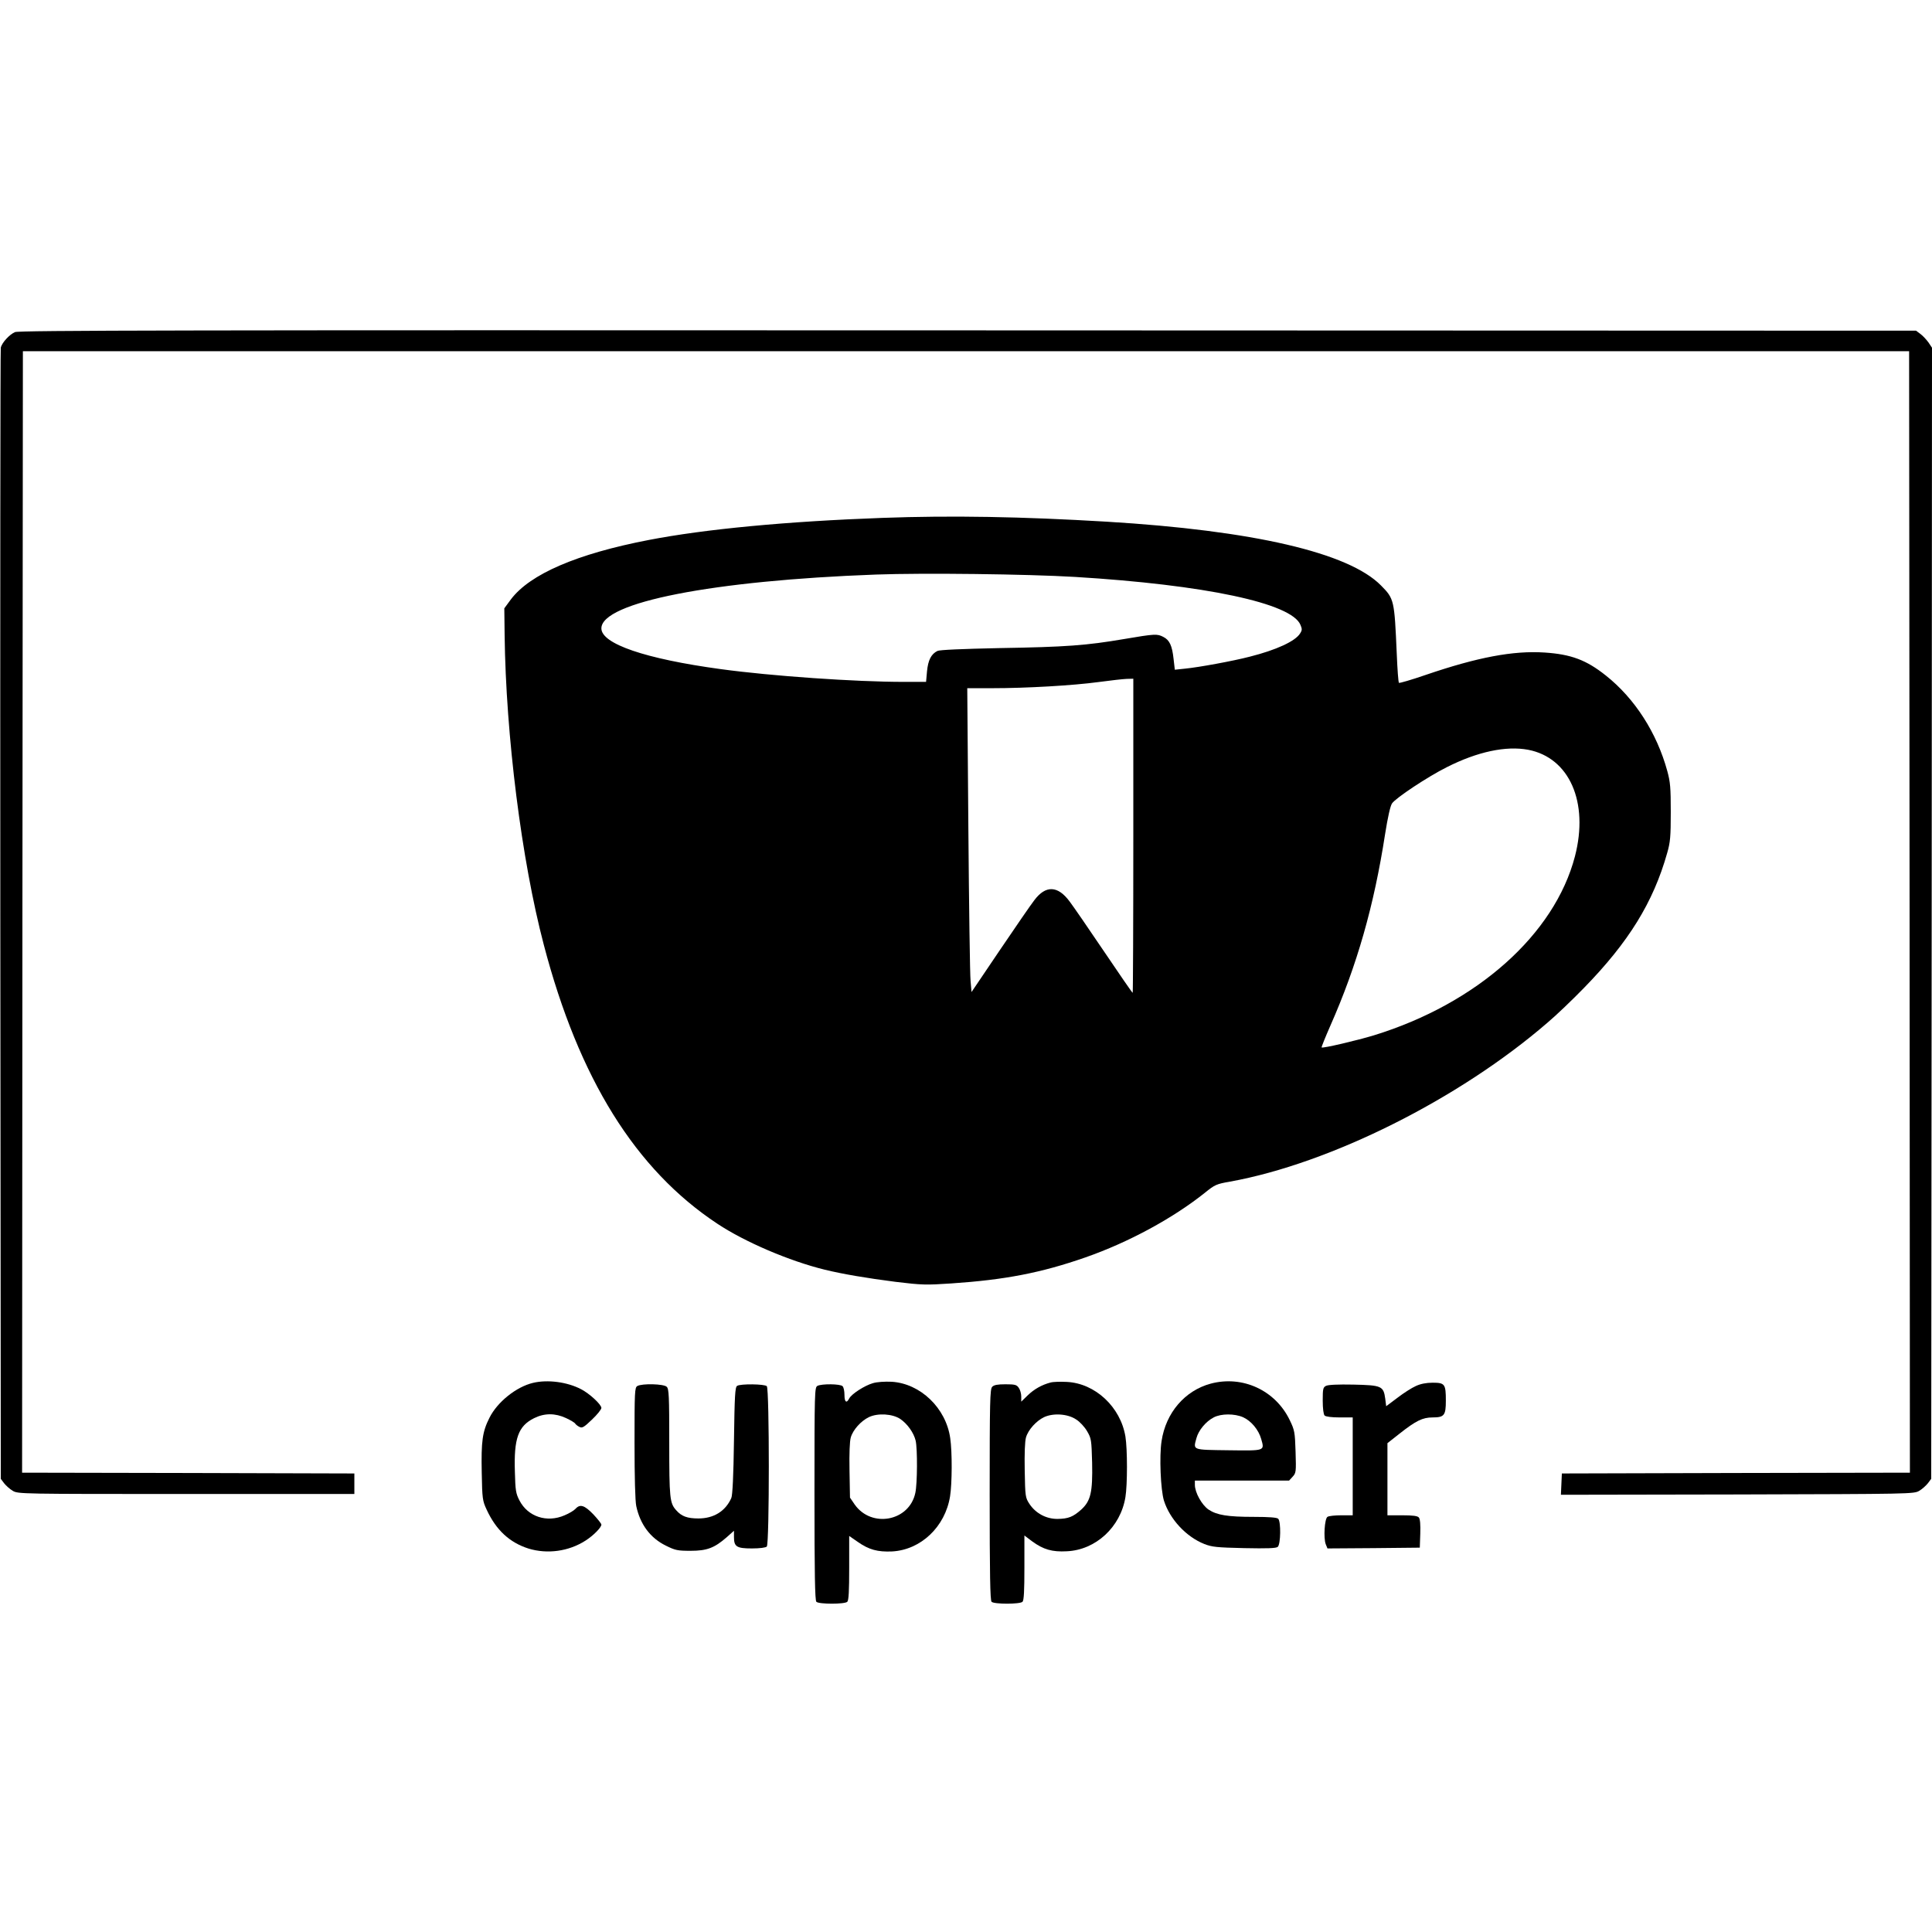
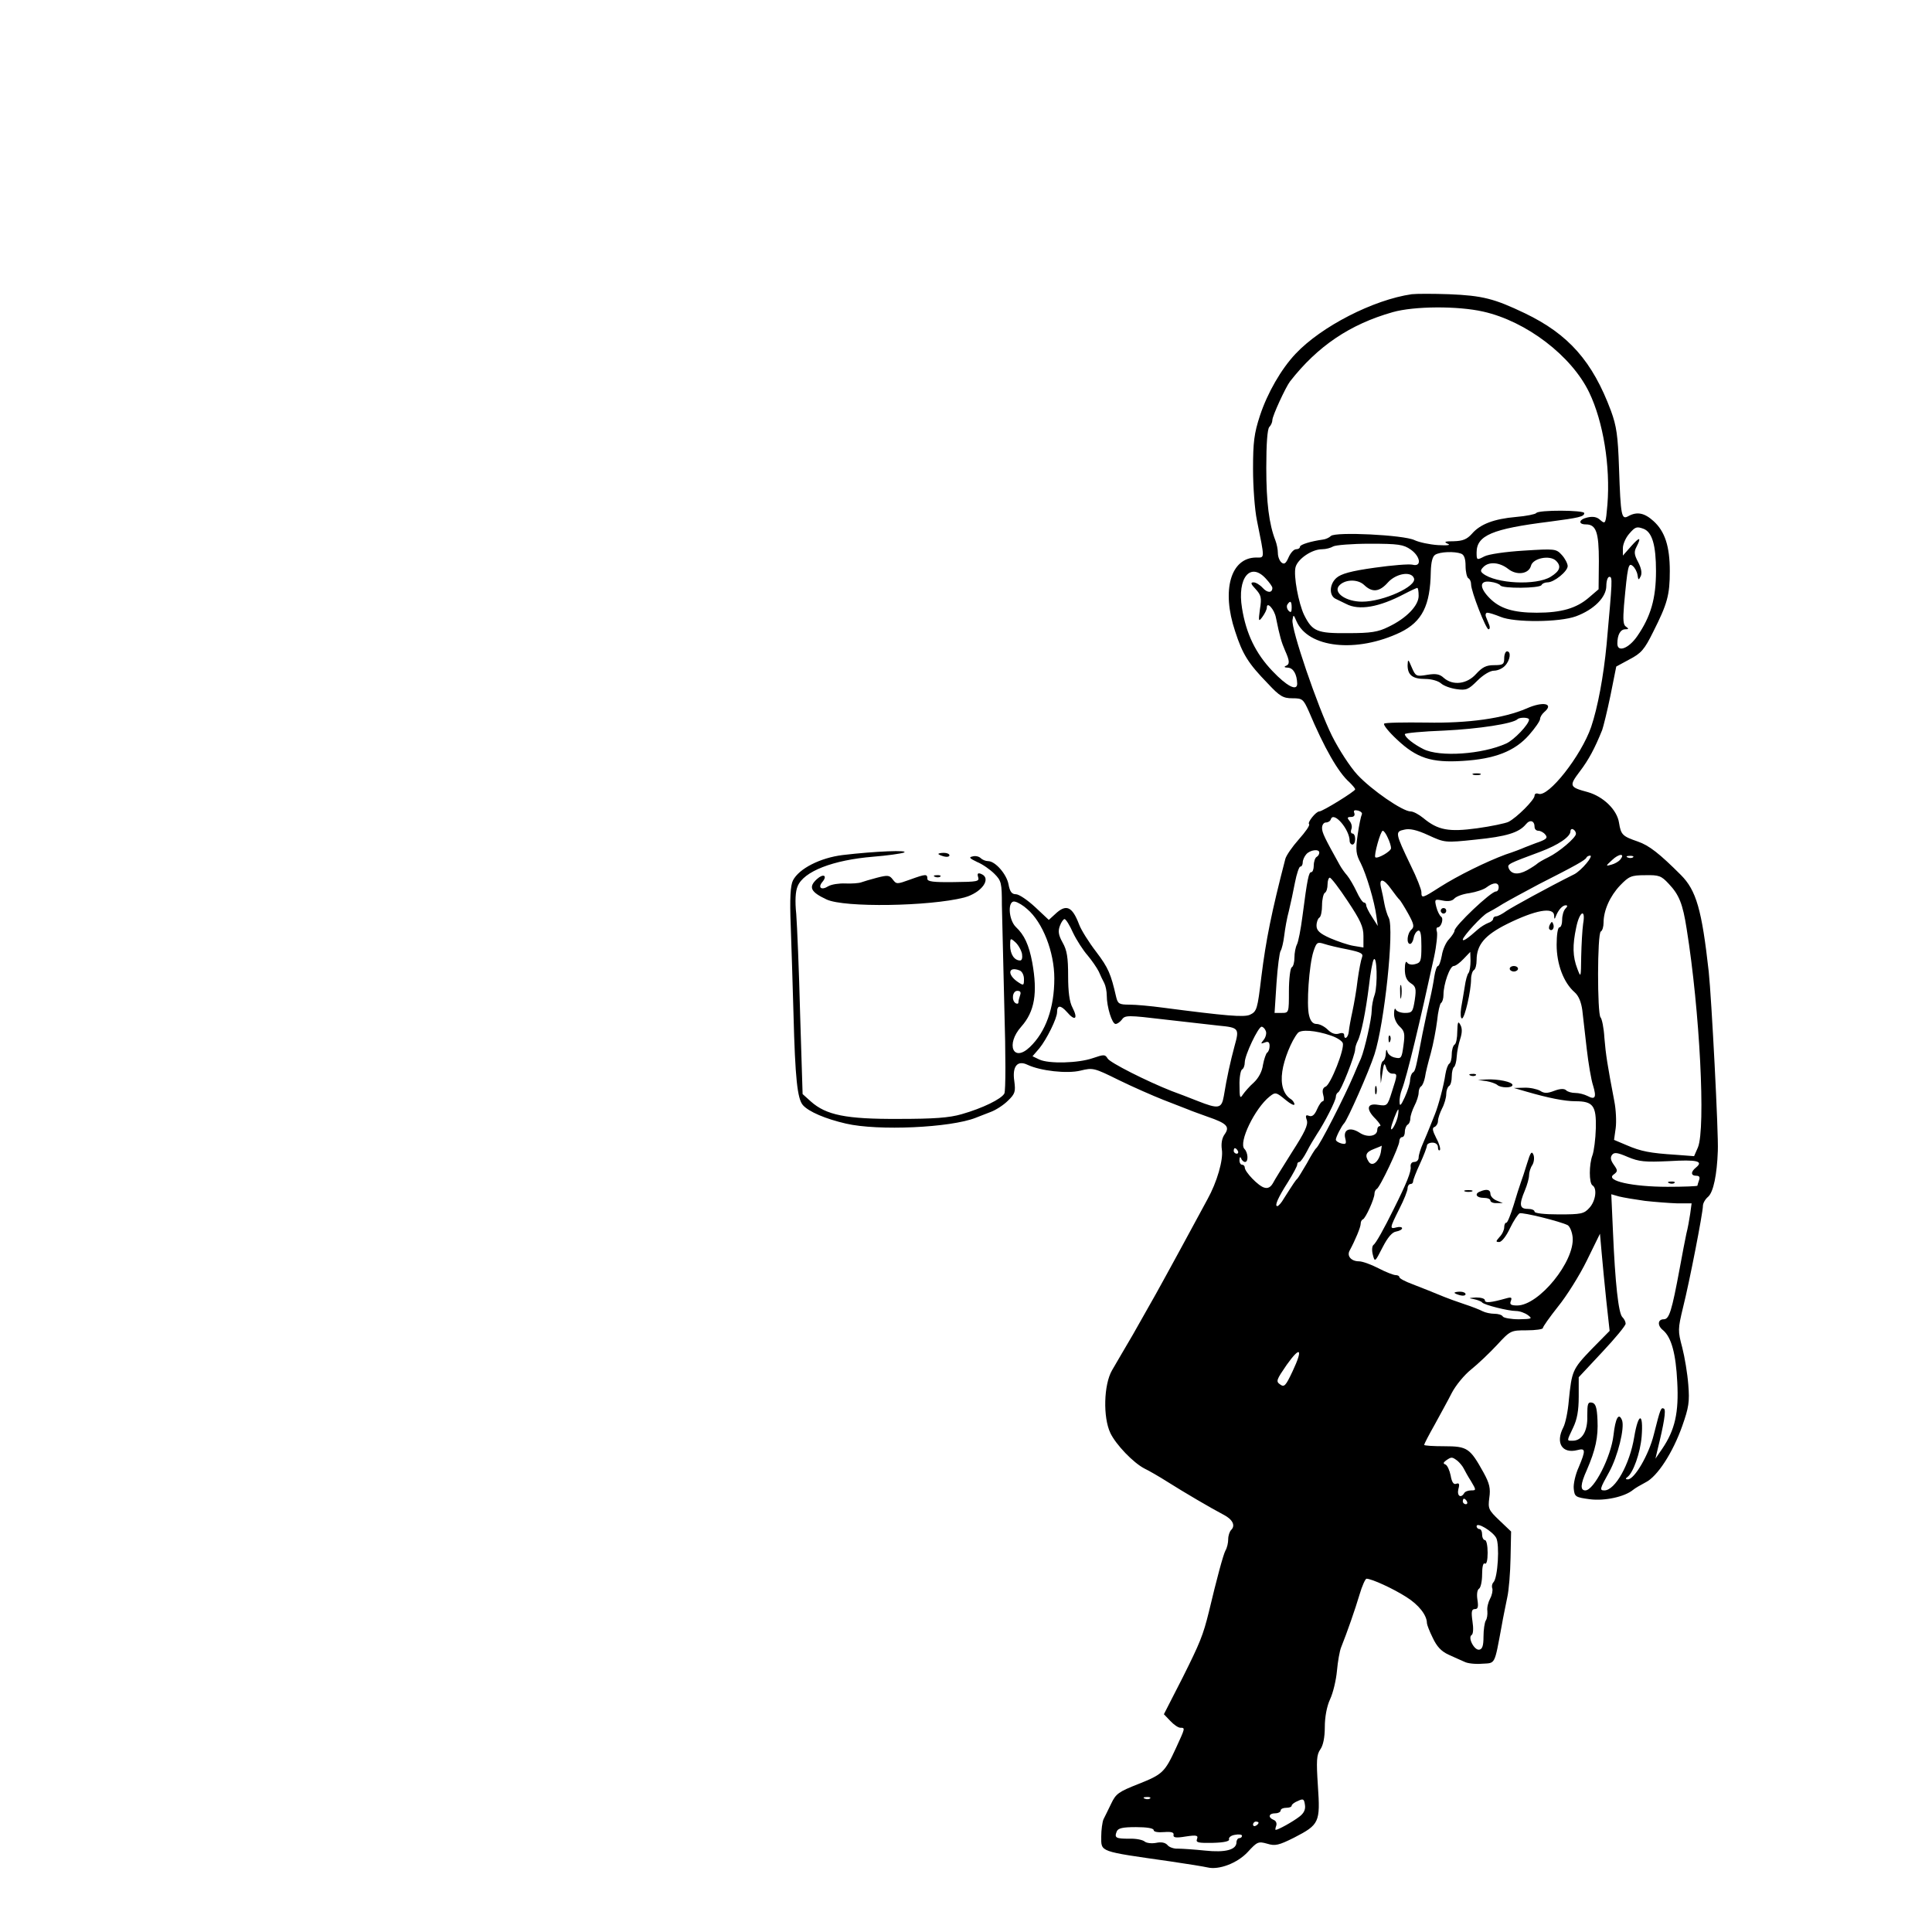
- <svg xmlns="http://www.w3.org/2000/svg" version="1.0" width="1224pt" height="1224pt" viewBox="0 0 1224 1224" preserveAspectRatio="xMidYMid meet">
-   <g transform="translate(0,1224) scale(0.1,-0.1)" fill="#000000" stroke="none">
-     <path d="M95 10136 c-35 -15 -83 -67 -90 -99 -3 -12 -4 -1629 -3 -3594 l3 -3572 21 -28 c12 -15 36 -37 55 -48 33 -20 52 -20 1099 -20 l1065 0 0 65 0 65 -1053 3 -1052 2 2 3553 3 3552 5975 0 5975 0 3 -3552 2 -3553 -1102 -2 -1103 -3 -3 -68 -3 -67 1118 2 c1098 3 1119 3 1152 23 19 11 43 33 55 48 l21 28 3 3583 2 3583 -22 33 c-13 18 -36 43 -51 54 l-28 21 -6007 2 c-4979 2 -6012 0 -6037 -11z" />
-     <path d="M5590 8959 c-606 -22 -1123 -71 -1480 -140 -456 -88 -752 -216 -873 -376 l-42 -57 2 -170 c8 -636 107 -1425 248 -1961 222 -848 581 -1425 1100 -1768 175 -116 456 -236 680 -291 110 -27 268 -54 449 -77 166 -20 191 -21 354 -10 340 23 568 67 849 165 272 95 553 247 756 409 63 51 73 56 160 71 635 115 1451 523 2011 1007 56 47 160 147 231 220 283 290 439 542 527 854 20 69 23 104 23 260 0 155 -3 191 -22 260 -66 242 -206 460 -389 605 -124 99 -221 135 -389 146 -198 13 -425 -30 -753 -142 -90 -31 -166 -53 -169 -50 -4 3 -10 86 -14 184 -15 342 -16 348 -100 433 -205 208 -809 348 -1739 404 -538 32 -979 40 -1420 24z m1220 -374 c823 -50 1373 -166 1429 -304 11 -26 11 -34 -3 -55 -31 -49 -151 -104 -317 -146 -107 -28 -327 -68 -410 -76 l-66 -7 -8 69 c-9 83 -25 119 -65 139 -39 20 -51 20 -251 -14 -236 -40 -363 -50 -791 -57 -233 -5 -376 -11 -389 -18 -40 -20 -59 -58 -66 -129 l-6 -67 -141 0 c-306 0 -840 37 -1161 81 -477 65 -755 160 -755 258 0 165 706 303 1740 341 301 11 957 3 1260 -15z m370 -1640 c0 -547 -2 -995 -4 -995 -3 0 -84 118 -182 263 -97 144 -195 286 -217 315 -75 102 -152 105 -224 9 -22 -28 -120 -171 -219 -317 l-179 -265 -6 70 c-4 39 -10 472 -14 963 l-7 892 158 0 c217 0 512 17 674 39 74 10 154 19 178 20 l42 1 0 -995z m2501 545 c262 -50 386 -332 297 -675 -129 -495 -621 -933 -1273 -1134 -105 -32 -326 -84 -332 -77 -2 2 23 64 55 137 169 382 277 761 347 1214 17 107 33 179 44 195 24 35 226 169 346 229 195 99 376 137 516 111z" />
-     <path d="M3377 3479 c-106 -25 -226 -121 -276 -221 -45 -89 -53 -149 -49 -347 3 -167 5 -179 31 -235 60 -130 146 -209 266 -247 119 -36 254 -18 361 51 50 32 100 83 100 101 0 6 -23 35 -51 65 -56 58 -84 67 -113 35 -10 -11 -40 -29 -69 -41 -112 -49 -233 -9 -286 94 -23 44 -26 64 -29 181 -7 212 21 290 121 340 66 33 134 33 203 1 28 -13 55 -29 58 -35 4 -6 16 -16 27 -21 17 -9 28 -3 79 46 33 31 60 65 60 74 0 22 -76 92 -129 119 -88 46 -212 62 -304 40z" />
-     <path d="M5530 3477 c-52 -15 -135 -68 -150 -97 -17 -33 -30 -23 -30 23 0 24 -5 48 -12 55 -15 15 -132 16 -159 2 -18 -10 -19 -29 -19 -683 0 -510 3 -676 12 -685 16 -16 180 -16 196 0 9 9 12 70 12 215 l0 202 55 -38 c70 -49 125 -64 217 -60 182 10 336 156 367 349 13 80 14 283 1 369 -27 191 -189 346 -371 357 -44 2 -93 -1 -119 -9z m174 -227 c45 -31 85 -87 97 -137 12 -53 11 -272 -2 -331 -38 -180 -277 -225 -384 -74 l-30 44 -3 171 c-2 108 1 186 8 210 14 49 65 105 115 129 57 27 150 21 199 -12z" />
-     <path d="M6655 3481 c-54 -14 -104 -42 -145 -82 l-40 -39 0 33 c0 18 -7 43 -16 55 -13 19 -24 22 -84 22 -49 0 -73 -4 -84 -16 -14 -14 -16 -89 -16 -683 0 -505 3 -670 12 -679 16 -16 180 -16 196 0 9 9 12 71 12 216 l0 204 49 -37 c71 -52 127 -68 219 -63 184 8 341 153 372 343 13 79 13 303 0 384 -31 187 -191 337 -371 346 -41 2 -87 1 -104 -4z m163 -234 c23 -14 54 -48 69 -74 27 -46 28 -55 32 -199 4 -189 -9 -243 -69 -298 -52 -46 -81 -58 -151 -59 -71 0 -137 35 -177 95 -26 40 -27 46 -30 212 -2 107 1 185 8 209 14 49 65 105 115 129 59 27 150 21 203 -15z" />
-     <path d="M7670 3474 c-163 -44 -284 -184 -311 -364 -15 -95 -6 -308 15 -377 37 -117 140 -229 256 -275 49 -19 78 -22 253 -26 145 -3 202 -1 212 8 19 16 21 160 3 178 -8 8 -57 12 -154 12 -166 0 -234 11 -287 46 -42 28 -87 108 -87 157 l0 27 298 0 299 0 22 24 c22 24 23 30 19 158 -4 125 -6 137 -37 201 -91 189 -299 285 -501 231z m206 -213 c51 -23 98 -80 114 -137 22 -77 27 -75 -207 -72 -233 3 -224 0 -203 77 13 49 59 105 109 131 47 25 133 25 187 1z" />
-     <path d="M8970 3459 c-25 -11 -77 -44 -116 -74 l-72 -54 -6 48 c-11 80 -23 85 -201 89 -99 2 -161 -1 -174 -8 -19 -9 -21 -20 -21 -93 0 -51 5 -88 12 -95 7 -7 44 -12 95 -12 l83 0 0 -310 0 -310 -72 0 c-40 0 -80 -4 -88 -10 -18 -11 -26 -133 -11 -173 l11 -27 292 2 293 3 3 88 c2 57 -1 94 -9 103 -8 10 -37 14 -105 14 l-94 0 0 229 0 228 75 59 c105 83 148 104 211 104 74 0 84 13 84 106 0 105 -6 114 -83 114 -41 0 -77 -7 -107 -21z" />
-     <path d="M4038 3459 c-17 -9 -18 -37 -18 -359 0 -220 4 -369 11 -402 25 -116 89 -202 187 -250 60 -30 75 -33 157 -33 104 0 151 18 229 86 l46 41 0 -40 c0 -61 17 -72 114 -72 50 0 87 5 94 12 17 17 17 999 0 1016 -14 14 -166 16 -188 2 -13 -8 -16 -62 -20 -347 -3 -221 -9 -347 -17 -364 -37 -83 -111 -129 -208 -129 -70 0 -107 13 -141 52 -41 45 -44 77 -44 429 0 294 -2 340 -16 353 -18 19 -157 22 -186 5z" />
+ <svg xmlns="http://www.w3.org/2000/svg" version="1.0" width="700pt" height="700pt" viewBox="0 0 700 700" preserveAspectRatio="xMidYMid meet">
+   <g transform="translate(0,700) scale(0.1,-0.1)" fill="#000000" stroke="none">
+     <path d="M5115 5934 c-139 -20 -328 -117 -421 -216 -52 -55 -102 -142 -129 -224 -21 -64 -25 -96 -25 -193 0 -64 6 -147 14 -186 29 -144 29 -135 -2 -135 -93 0 -127 -118 -77 -267 27 -84 48 -117 119 -190 43 -46 55 -53 89 -53 36 0 39 -3 59 -47 56 -133 107 -222 147 -257 11 -11 21 -22 21 -26 0 -7 -118 -80 -130 -80 -12 0 -44 -40 -37 -46 4 -4 -13 -28 -37 -55 -24 -27 -46 -59 -49 -71 -50 -193 -70 -292 -87 -428 -14 -117 -16 -125 -42 -137 -22 -9 -84 -4 -314 26 -44 6 -99 11 -122 11 -37 0 -42 3 -48 28 -19 83 -28 105 -72 163 -27 35 -55 80 -62 99 -25 66 -47 76 -87 38 l-23 -21 -49 46 c-28 26 -59 47 -70 47 -15 0 -22 9 -27 36 -7 37 -48 84 -74 84 -9 0 -21 5 -27 11 -6 6 -19 9 -29 6 -15 -3 -11 -7 16 -20 20 -8 48 -28 63 -43 25 -25 27 -33 27 -113 1 -47 5 -216 9 -376 5 -165 5 -297 0 -307 -11 -20 -78 -53 -155 -75 -45 -13 -100 -17 -229 -17 -190 -1 -262 14 -317 63 l-30 27 -9 289 c-4 160 -11 323 -14 363 -5 47 -3 83 5 101 22 54 128 95 274 107 50 4 100 11 111 15 22 10 -104 5 -222 -9 -81 -10 -158 -49 -180 -92 -9 -18 -12 -64 -8 -165 3 -77 7 -221 10 -320 6 -232 14 -306 34 -329 21 -24 82 -50 156 -67 116 -27 379 -15 470 21 11 4 35 14 54 21 19 7 47 25 63 41 26 25 28 33 23 71 -8 53 11 77 48 59 47 -22 143 -33 192 -21 45 11 49 10 138 -34 51 -25 124 -57 162 -72 39 -15 79 -31 90 -35 11 -5 43 -16 70 -26 70 -24 82 -36 62 -64 -10 -14 -13 -34 -10 -55 6 -37 -18 -119 -52 -180 -12 -22 -41 -76 -65 -120 -24 -44 -54 -100 -68 -125 -14 -25 -38 -70 -55 -100 -17 -30 -54 -95 -82 -145 -29 -49 -63 -108 -76 -130 -30 -52 -33 -170 -6 -227 20 -42 83 -108 124 -129 15 -7 53 -29 83 -48 60 -38 159 -96 203 -119 33 -17 44 -39 28 -55 -6 -6 -11 -21 -11 -34 0 -13 -4 -31 -10 -41 -8 -15 -31 -100 -60 -222 -21 -85 -32 -112 -95 -238 l-68 -133 23 -24 c13 -14 29 -25 37 -25 18 0 17 -1 -16 -73 -41 -89 -49 -96 -137 -131 -71 -28 -81 -35 -98 -71 -11 -22 -23 -48 -28 -57 -4 -10 -8 -38 -8 -62 0 -57 -10 -53 249 -90 62 -9 123 -19 136 -22 41 -10 108 15 146 56 34 37 38 39 70 30 29 -9 42 -6 98 22 91 47 95 55 86 187 -6 92 -5 113 9 133 10 14 16 43 16 80 0 36 7 75 19 101 11 23 22 70 25 103 3 34 10 73 15 85 22 55 51 138 67 192 9 31 21 57 25 57 19 0 97 -36 144 -66 45 -28 75 -66 75 -95 0 -5 9 -29 21 -53 15 -32 31 -49 57 -61 20 -9 46 -21 58 -26 11 -6 40 -9 64 -7 49 3 44 -7 71 138 5 30 15 76 20 102 6 26 11 90 12 143 l2 96 -42 40 c-40 38 -42 43 -37 82 5 34 1 52 -21 92 -49 88 -58 95 -142 95 -40 0 -73 2 -73 5 0 3 17 36 38 73 20 37 49 89 62 115 14 27 45 65 70 85 25 20 67 60 94 89 48 52 50 53 107 53 33 0 59 4 59 8 0 5 25 40 55 78 31 38 78 113 104 166 l48 98 6 -68 c3 -37 11 -116 17 -175 l12 -109 -66 -67 c-69 -72 -71 -78 -82 -186 -3 -38 -12 -82 -20 -97 -29 -56 -4 -96 51 -82 30 8 31 0 5 -62 -12 -26 -20 -62 -18 -78 3 -29 6 -31 58 -38 55 -7 127 9 157 34 7 6 28 18 45 27 43 21 99 108 133 204 24 68 27 88 22 150 -3 40 -13 100 -22 135 -16 60 -16 66 3 145 23 91 72 343 72 368 0 9 8 24 19 33 19 17 32 80 35 166 3 61 -23 557 -33 650 -25 224 -45 294 -101 350 -77 77 -115 107 -156 121 -55 19 -61 24 -68 68 -7 47 -57 95 -113 111 -67 18 -69 22 -29 75 32 42 54 83 81 150 4 11 18 67 30 125 l21 105 48 26 c42 22 54 35 86 100 51 101 60 133 60 220 0 90 -18 144 -59 181 -33 30 -60 35 -91 18 -25 -14 -28 -2 -34 175 -4 117 -9 151 -29 206 -67 180 -154 278 -312 354 -111 53 -153 64 -275 69 -58 2 -118 2 -135 0z m259 -63 c156 -35 320 -160 384 -293 51 -106 77 -267 66 -406 -6 -70 -7 -72 -25 -57 -12 12 -27 15 -48 10 -31 -7 -34 -25 -5 -25 37 0 47 -28 47 -133 l-1 -102 -35 -30 c-45 -39 -100 -55 -189 -55 -85 0 -133 15 -170 52 -39 39 -38 66 2 60 17 -2 33 -8 36 -13 7 -12 141 -11 149 1 3 6 13 10 22 10 24 0 73 40 73 59 0 9 -10 28 -21 40 -21 23 -25 23 -138 16 -66 -4 -128 -13 -143 -21 -27 -14 -28 -14 -28 14 0 62 56 86 265 112 106 14 125 18 125 31 0 11 -167 12 -174 0 -3 -4 -36 -11 -73 -14 -80 -7 -130 -26 -160 -61 -18 -20 -33 -26 -65 -27 -33 0 -38 -2 -23 -9 13 -5 1 -7 -35 -5 -30 2 -68 10 -85 18 -39 19 -287 31 -303 15 -6 -6 -19 -12 -29 -13 -43 -6 -83 -18 -83 -26 0 -5 -6 -9 -14 -9 -8 0 -20 -13 -27 -29 -10 -23 -16 -27 -26 -19 -7 6 -13 21 -13 34 0 13 -4 33 -9 46 -23 59 -33 138 -33 263 0 88 4 141 11 148 6 6 11 17 11 25 0 15 48 119 64 140 100 128 217 207 372 251 77 22 236 23 328 2z m581 -787 c31 -12 45 -59 45 -153 0 -100 -19 -165 -68 -236 -31 -45 -72 -60 -72 -27 0 32 11 52 29 52 12 0 13 2 3 9 -11 6 -12 25 -8 77 13 143 16 156 31 144 8 -6 16 -21 18 -33 3 -20 4 -20 12 -4 5 12 1 30 -10 51 -14 26 -15 37 -6 54 19 37 12 38 -19 3 l-30 -34 0 27 c0 14 10 37 22 51 23 27 28 28 53 19z m-844 -75 c36 -25 41 -64 7 -55 -13 3 -75 -2 -138 -11 -86 -12 -121 -22 -138 -37 -26 -23 -27 -65 -2 -76 8 -4 25 -12 37 -18 47 -25 120 -12 211 36 23 12 45 22 47 22 3 0 5 -13 5 -29 0 -35 -44 -81 -109 -112 -38 -19 -64 -23 -147 -23 -112 -1 -129 6 -159 66 -20 42 -39 142 -31 173 8 30 59 65 96 65 14 0 32 5 40 10 8 5 68 10 133 10 104 0 122 -3 148 -21z m183 -15 c11 -4 16 -19 16 -44 0 -22 5 -42 10 -45 6 -3 10 -13 10 -22 0 -26 54 -163 63 -163 5 0 6 7 3 15 -3 8 -9 22 -12 30 -3 8 -1 15 5 15 7 0 28 -7 48 -15 50 -21 213 -20 273 2 65 24 110 69 110 110 0 18 5 33 11 33 12 0 11 -10 -10 -245 -11 -115 -32 -228 -56 -299 -36 -104 -155 -256 -191 -242 -8 3 -14 0 -14 -7 0 -15 -65 -80 -95 -95 -11 -5 -62 -16 -113 -23 -103 -14 -142 -7 -195 37 -16 13 -36 24 -46 24 -29 0 -142 78 -193 133 -26 28 -67 91 -92 141 -52 105 -149 389 -143 420 3 20 4 20 14 -4 42 -98 218 -117 377 -41 79 39 108 97 110 219 1 35 6 56 16 62 17 11 70 13 94 4z m344 -26 c20 -20 14 -37 -20 -58 -53 -32 -198 -25 -245 12 -10 8 -9 13 2 24 20 20 58 17 89 -7 31 -25 75 -19 83 11 7 28 69 40 91 18z m-1052 -64 c13 -14 24 -29 24 -34 0 -19 -18 -19 -35 0 -10 11 -25 20 -33 20 -12 0 -10 -6 7 -24 20 -22 23 -31 16 -73 -6 -45 -5 -47 9 -28 8 11 16 26 16 34 0 23 27 -6 33 -37 14 -69 20 -89 33 -119 17 -38 18 -50 2 -56 -7 -3 -3 -6 8 -6 20 -1 33 -24 34 -58 0 -29 -38 -9 -90 46 -60 63 -95 134 -110 228 -18 109 30 168 86 107z m537 1 c12 -29 -111 -85 -188 -85 -58 0 -104 32 -84 57 20 24 67 26 91 4 30 -29 56 -26 87 9 29 32 84 42 94 15z m-443 -107 c0 -16 -3 -19 -11 -11 -6 6 -8 16 -5 22 11 17 16 13 16 -11z m254 -749 c-3 -6 -10 -39 -15 -74 -8 -56 -6 -70 11 -102 21 -42 50 -139 57 -193 l5 -35 -21 33 c-12 18 -21 37 -21 42 0 6 -4 10 -8 10 -5 0 -17 18 -27 40 -10 21 -25 47 -34 58 -9 10 -21 27 -27 38 -54 97 -64 117 -64 134 0 11 6 20 14 20 8 0 16 5 18 12 10 30 68 -37 68 -79 0 -7 5 -13 10 -13 6 0 10 9 10 20 0 11 -4 20 -10 20 -5 0 -7 7 -4 15 4 8 1 22 -6 30 -10 12 -9 15 5 15 10 0 15 5 12 14 -4 10 0 12 14 9 10 -3 16 -9 13 -14z m626 -45 c0 -8 6 -14 14 -14 7 0 19 -6 25 -14 9 -11 5 -16 -21 -26 -18 -6 -42 -16 -53 -20 -11 -5 -42 -17 -70 -26 -70 -26 -172 -76 -238 -118 -64 -41 -67 -42 -67 -18 0 9 -17 53 -39 97 -56 117 -57 122 -23 129 19 5 46 -1 87 -20 59 -27 60 -28 172 -16 110 11 157 25 182 56 15 18 31 12 31 -10z m150 -25 c0 -14 -61 -66 -100 -85 -19 -9 -37 -20 -40 -23 -3 -3 -19 -14 -37 -24 -33 -18 -58 -15 -67 8 -5 14 -1 16 115 59 64 24 109 54 109 74 0 7 5 10 10 7 6 -3 10 -10 10 -16z m-682 -14 c7 -14 12 -31 12 -38 0 -12 -50 -40 -57 -33 -6 6 19 96 27 96 4 0 12 -11 18 -25z m-248 -54 c0 -6 -4 -13 -10 -16 -5 -3 -10 -17 -10 -31 0 -13 -4 -24 -9 -24 -9 0 -14 -21 -32 -160 -6 -47 -15 -93 -20 -102 -5 -10 -9 -31 -9 -47 0 -17 -4 -33 -10 -36 -5 -3 -10 -42 -10 -86 0 -78 0 -79 -26 -79 l-26 0 7 108 c4 59 11 112 15 117 4 6 10 30 13 55 3 25 10 65 17 90 6 25 16 71 22 103 6 31 15 57 19 57 5 0 9 7 9 15 0 9 6 22 13 30 14 16 47 20 47 6z m1090 -26 c-6 -7 -20 -15 -32 -18 -21 -6 -21 -5 3 17 25 24 49 25 29 1z m-122 -13 c-13 -16 -32 -33 -43 -39 -102 -51 -223 -118 -246 -133 -15 -11 -32 -20 -38 -20 -6 0 -11 -4 -11 -9 0 -5 -8 -12 -18 -15 -10 -4 -27 -14 -38 -24 -37 -33 -54 -44 -54 -36 1 12 71 88 90 97 8 4 33 18 55 32 22 13 81 45 130 71 132 67 170 88 173 97 2 4 8 7 14 7 5 0 -1 -13 -14 -28z m169 22 c-3 -3 -12 -4 -19 -1 -8 3 -5 6 6 6 11 1 17 -2 13 -5z m129 -96 c38 -40 51 -73 65 -163 48 -298 69 -723 41 -792 l-14 -32 -66 5 c-93 6 -126 12 -179 35 l-45 19 6 43 c3 23 1 67 -5 97 -25 131 -31 169 -36 230 -2 36 -9 69 -14 74 -12 14 -12 303 1 311 6 3 10 18 10 32 0 44 23 96 60 135 32 33 40 37 91 37 50 1 58 -2 85 -31z m-1163 -63 c46 -69 57 -93 57 -126 l0 -42 -36 6 c-19 3 -57 16 -85 28 -38 17 -49 28 -49 45 0 13 5 26 10 29 6 3 10 24 10 45 0 21 5 42 10 45 6 3 10 17 10 31 0 13 4 24 8 24 5 0 34 -38 65 -85z m158 43 c13 -18 26 -35 30 -38 3 -3 17 -25 31 -50 21 -38 23 -48 12 -58 -16 -14 -19 -52 -5 -52 5 0 11 10 13 22 2 12 9 23 16 26 9 3 12 -13 12 -56 0 -53 -2 -60 -22 -65 -13 -4 -26 -1 -30 6 -4 7 -8 -3 -8 -24 0 -26 6 -41 21 -51 19 -12 21 -20 15 -61 -7 -43 -9 -47 -36 -47 -15 0 -31 6 -33 13 -3 6 -6 0 -6 -15 -1 -16 8 -36 20 -47 18 -17 20 -26 14 -69 -6 -45 -8 -49 -30 -44 -13 2 -26 12 -28 21 -3 11 -5 9 -6 -6 0 -12 -5 -25 -11 -28 -5 -3 -9 -23 -9 -43 l2 -37 6 40 c5 33 7 36 13 18 3 -13 13 -23 22 -23 20 0 20 -1 -1 -66 -16 -51 -17 -52 -50 -47 -41 7 -45 -16 -8 -52 13 -14 20 -25 15 -25 -6 0 -10 -6 -10 -14 0 -23 -36 -29 -64 -10 -34 22 -60 12 -52 -20 5 -20 3 -23 -14 -19 -11 3 -20 9 -20 14 0 9 21 50 30 59 12 12 90 188 110 250 36 111 72 452 52 494 -6 11 -13 35 -16 51 -3 17 -8 42 -12 58 -9 37 9 35 37 -5z m389 7 c0 -8 -4 -15 -10 -15 -18 0 -150 -125 -150 -142 0 -5 -9 -19 -20 -31 -11 -11 -23 -38 -26 -59 -4 -21 -10 -38 -14 -38 -4 0 -10 -17 -13 -37 -3 -21 -10 -58 -16 -83 -6 -25 -18 -81 -27 -125 -25 -131 -26 -135 -35 -141 -5 -3 -9 -15 -10 -27 0 -12 -9 -40 -19 -62 -14 -31 -19 -35 -19 -18 -1 12 3 32 8 45 18 45 67 251 117 481 9 42 13 84 10 92 -3 8 -1 15 3 15 13 0 23 33 12 39 -5 4 -13 19 -17 35 -7 28 -6 29 24 23 20 -4 34 -1 41 7 7 8 31 17 55 20 24 4 52 13 62 21 25 19 44 19 44 0z m-1708 -79 c56 -48 98 -155 98 -251 0 -107 -31 -194 -89 -249 -60 -57 -88 10 -31 74 49 55 60 122 40 233 -12 64 -29 100 -59 128 -28 27 -31 100 -3 92 10 -2 30 -14 44 -27z m1950 2 c-7 -7 -12 -25 -12 -40 0 -15 -4 -28 -10 -28 -6 0 -10 -28 -10 -63 0 -70 25 -137 65 -172 15 -13 24 -36 28 -65 3 -25 10 -88 16 -140 6 -52 16 -112 23 -133 13 -43 8 -53 -20 -38 -12 6 -31 11 -44 11 -13 0 -28 4 -34 10 -6 6 -21 6 -42 -2 -26 -10 -37 -10 -52 0 -11 6 -37 12 -57 11 l-38 -1 45 -13 c79 -23 139 -35 178 -35 64 0 76 -16 74 -98 -1 -39 -7 -83 -12 -97 -13 -34 -13 -102 0 -110 18 -11 11 -58 -12 -82 -19 -21 -30 -23 -110 -23 -52 0 -88 4 -88 10 0 6 -11 10 -25 10 -29 0 -32 15 -10 67 8 19 15 44 15 54 0 11 5 28 12 38 6 10 8 27 4 37 -6 15 -11 9 -23 -31 -8 -27 -19 -59 -23 -70 -4 -11 -16 -48 -26 -82 -11 -35 -22 -63 -26 -63 -5 0 -8 -8 -8 -17 0 -9 -7 -25 -17 -35 -14 -16 -14 -18 -1 -18 9 0 26 22 39 50 13 27 29 51 35 54 12 4 146 -29 174 -43 8 -5 16 -24 18 -44 8 -87 -122 -247 -201 -247 -23 0 -28 4 -23 16 5 13 2 15 -16 10 -57 -16 -78 -18 -78 -7 0 6 -14 10 -32 10 -28 -2 -29 -2 -8 -6 14 -3 27 -8 30 -12 7 -9 95 -31 123 -31 13 0 32 -7 43 -15 17 -13 15 -14 -33 -15 -28 0 -55 5 -58 10 -3 6 -17 10 -31 10 -13 0 -32 4 -42 9 -9 5 -39 17 -67 26 -27 9 -60 21 -72 26 -46 19 -69 28 -115 46 -27 10 -48 21 -48 26 0 4 -6 7 -13 7 -8 0 -36 11 -63 25 -27 14 -58 25 -70 25 -28 0 -45 19 -34 39 21 39 40 85 40 97 0 7 3 14 8 16 10 4 42 75 42 93 0 7 4 15 8 17 11 4 82 154 82 173 0 8 5 15 10 15 6 0 10 9 10 19 0 11 5 23 10 26 6 3 10 14 10 23 0 9 7 30 15 46 8 15 15 37 15 47 0 10 4 20 9 23 5 3 11 18 14 33 2 16 12 55 21 87 9 33 19 86 23 118 3 32 10 61 14 64 5 3 9 16 9 30 0 38 23 104 37 104 7 0 23 12 36 26 l24 25 1 -32 c0 -19 -3 -38 -7 -44 -5 -5 -11 -28 -14 -50 -4 -22 -9 -57 -13 -77 -3 -21 -2 -38 3 -38 10 0 33 100 33 143 0 14 5 29 10 32 6 3 10 20 10 36 0 56 30 91 110 131 103 51 169 63 171 31 0 -14 2 -15 6 -3 9 23 24 40 36 40 7 0 7 -4 -1 -12z m64 -55 c-3 -21 -6 -74 -7 -118 -1 -78 -1 -79 -14 -45 -17 44 -18 85 -4 150 12 59 35 70 25 13z m-1848 -33 c13 -27 37 -64 53 -82 15 -18 33 -44 40 -58 6 -14 15 -33 20 -42 5 -10 9 -30 9 -45 0 -41 19 -103 32 -103 6 0 16 7 23 16 11 16 22 16 156 0 79 -9 167 -19 194 -22 74 -7 76 -10 58 -74 -15 -56 -28 -114 -39 -182 -8 -45 -19 -47 -95 -17 -30 12 -72 28 -94 36 -89 35 -224 103 -232 118 -9 15 -13 15 -54 1 -52 -18 -158 -21 -193 -5 l-25 12 25 29 c26 32 64 108 64 131 0 26 13 26 36 0 29 -34 41 -25 20 16 -11 20 -16 57 -16 115 0 67 -4 93 -20 121 -15 27 -17 41 -10 60 5 14 13 25 17 25 5 0 19 -23 31 -50z m-185 -76 c2 -14 0 -24 -7 -24 -21 0 -36 23 -36 54 0 28 1 28 19 12 10 -9 21 -28 24 -42z m1180 16 c48 -10 57 -15 52 -28 -4 -10 -11 -46 -16 -82 -4 -36 -13 -87 -19 -115 -6 -27 -12 -60 -13 -72 -2 -23 -17 -33 -17 -12 0 6 -8 8 -19 4 -13 -4 -27 1 -40 14 -12 12 -30 21 -41 21 -13 0 -22 10 -27 31 -10 38 0 183 16 232 11 33 14 35 39 27 15 -5 53 -14 85 -20z m98 -163 c-6 -16 -11 -42 -11 -58 0 -29 -25 -140 -39 -174 -5 -11 -17 -38 -26 -60 -34 -80 -124 -256 -136 -265 -4 -3 -19 -27 -34 -55 -16 -27 -31 -52 -34 -55 -6 -5 -14 -17 -49 -72 -9 -16 -20 -28 -24 -28 -11 0 2 30 39 88 18 29 33 57 33 62 0 6 3 10 8 10 4 0 16 17 27 38 10 20 27 48 36 62 28 42 69 122 69 136 0 7 4 14 8 16 10 3 62 136 62 156 0 7 4 20 9 30 13 25 29 105 41 200 5 46 13 89 17 95 12 19 15 -92 4 -126z m-1287 87 c9 -3 16 -17 16 -31 0 -24 -1 -25 -22 -11 -40 27 -35 58 6 42z m2 -90 c-3 -9 -6 -20 -6 -25 0 -6 -4 -7 -10 -4 -16 10 -12 45 6 45 11 0 14 -5 10 -16z m890 -129 c4 -8 0 -23 -7 -32 -12 -15 -12 -16 4 -10 12 5 17 1 17 -13 0 -10 -4 -21 -9 -24 -4 -3 -11 -23 -15 -44 -3 -24 -16 -48 -33 -64 -16 -14 -33 -34 -40 -44 -10 -16 -12 -11 -12 33 -1 28 4 55 9 58 6 3 10 15 10 26 0 26 49 129 61 129 5 0 12 -7 15 -15z m236 -17 c21 -7 40 -19 43 -27 8 -20 -44 -151 -62 -158 -10 -4 -13 -14 -9 -29 4 -13 3 -24 -1 -24 -5 0 -14 -13 -21 -29 -9 -21 -18 -28 -29 -24 -12 5 -14 1 -8 -16 5 -17 -8 -44 -53 -114 -32 -51 -64 -102 -70 -114 -8 -14 -18 -20 -31 -16 -21 5 -71 57 -71 73 0 5 -4 10 -10 10 -5 0 -10 8 -9 18 0 10 3 12 6 5 2 -7 9 -13 14 -13 13 0 11 34 -2 47 -23 23 38 148 91 190 21 17 24 16 59 -13 17 -14 31 -21 31 -15 0 5 -6 14 -12 18 -28 17 -39 54 -32 101 6 44 33 111 56 139 11 14 65 10 120 -9z m242 -295 c-6 -25 -24 -56 -24 -41 0 10 22 68 26 68 2 0 1 -12 -2 -27z m-61 -128 c-7 -34 -31 -54 -44 -34 -15 23 -10 35 19 46 15 6 28 11 28 12 1 1 -1 -10 -3 -24z m-518 5 c3 -5 1 -10 -4 -10 -6 0 -11 5 -11 10 0 6 2 10 4 10 3 0 8 -4 11 -10z m1562 -37 c102 6 126 0 98 -23 -20 -16 -19 -30 1 -30 11 0 14 -5 10 -16 -3 -9 -6 -18 -6 -20 0 -2 -49 -4 -108 -4 -128 0 -226 22 -196 44 16 12 16 15 1 36 -12 17 -13 27 -6 36 8 10 20 8 57 -8 41 -17 61 -19 149 -15z m-87 -144 c36 -4 88 -8 117 -9 l52 0 -5 -37 c-3 -21 -9 -54 -14 -73 -4 -19 -15 -75 -24 -125 -29 -156 -38 -185 -58 -185 -22 0 -24 -23 -2 -40 30 -26 46 -85 51 -187 6 -111 -8 -174 -55 -243 l-24 -35 7 30 c24 97 32 146 24 151 -11 6 -13 1 -37 -94 -18 -73 -70 -162 -94 -162 -9 0 -9 3 -2 8 21 15 47 87 52 147 7 89 -12 88 -27 -2 -16 -98 -69 -193 -108 -193 -18 0 -17 5 17 66 32 58 57 161 47 188 -12 30 -24 8 -31 -54 -9 -79 -71 -200 -102 -200 -19 0 -18 22 5 73 32 74 42 120 39 182 -2 47 -7 60 -20 63 -15 3 -17 -4 -17 -48 2 -55 -19 -90 -53 -90 -22 0 -22 -3 2 48 14 29 20 61 20 112 l0 70 85 91 c47 50 85 96 85 103 0 7 -5 17 -12 24 -14 14 -26 123 -34 311 l-6 134 28 -8 c16 -4 58 -11 94 -16z m-1277 -618 c-25 -53 -30 -58 -45 -47 -16 11 -13 17 24 71 50 70 60 59 21 -24z m598 -324 c8 -7 18 -19 22 -27 4 -8 16 -30 27 -47 19 -32 19 -33 0 -33 -10 0 -22 -4 -25 -10 -12 -20 -27 -10 -21 15 5 18 3 23 -8 19 -9 -4 -16 6 -20 30 -4 19 -12 37 -19 40 -9 3 -8 7 3 15 19 13 21 13 41 -2z m34 -147 c3 -5 1 -10 -4 -10 -6 0 -11 5 -11 10 0 6 2 10 4 10 3 0 8 -4 11 -10z m106 -132 c13 -24 6 -145 -10 -161 -5 -5 -7 -15 -4 -22 2 -8 -1 -24 -8 -37 -7 -13 -12 -33 -10 -45 1 -13 -1 -28 -6 -35 -4 -7 -8 -33 -8 -58 0 -32 -4 -45 -15 -47 -18 -4 -43 44 -28 53 6 4 7 24 3 50 -5 35 -3 44 9 44 11 0 13 8 9 34 -3 19 -1 36 6 40 6 4 11 27 11 52 0 28 4 43 10 39 6 -4 10 12 10 39 0 25 -4 46 -10 46 -5 0 -10 9 -10 20 0 11 -4 20 -10 20 -5 0 -10 5 -10 10 0 17 58 -18 71 -42z m-1254 -944 c-3 -3 -12 -4 -19 -1 -8 3 -5 6 6 6 11 1 17 -2 13 -5z m541 -66 c-23 -18 -77 -48 -86 -48 -2 0 -1 7 2 15 3 9 -1 18 -9 21 -22 9 -18 24 5 24 11 0 20 5 20 10 0 6 9 10 20 10 11 0 20 3 20 8 0 4 10 12 23 17 19 9 22 7 25 -14 3 -17 -4 -31 -20 -43z m-148 -22 c0 -3 -4 -8 -10 -11 -5 -3 -10 -1 -10 4 0 6 5 11 10 11 6 0 10 -2 10 -4z m-380 -27 c0 -6 15 -9 38 -7 26 2 36 -1 34 -10 -2 -10 8 -12 44 -6 40 6 46 4 41 -9 -5 -13 4 -15 57 -14 42 1 62 6 59 13 -2 6 7 14 21 16 14 3 26 1 26 -3 0 -5 -4 -9 -10 -9 -5 0 -10 -7 -10 -15 0 -27 -40 -38 -114 -30 -39 4 -83 7 -98 7 -14 -1 -32 5 -38 13 -8 9 -22 12 -41 8 -16 -3 -35 -1 -42 5 -7 6 -32 11 -55 10 -49 0 -55 3 -46 26 5 12 20 16 70 16 39 0 64 -4 64 -11z" />
+     <path d="M5450 4615 c0 -22 -4 -25 -37 -25 -28 0 -42 -7 -65 -32 -33 -37 -84 -43 -117 -14 -15 14 -29 16 -60 11 -40 -7 -42 -5 -56 27 -13 31 -14 31 -15 8 0 -36 18 -50 64 -50 22 0 47 -7 57 -16 10 -9 35 -18 57 -21 35 -5 43 -1 75 31 21 21 46 36 60 36 13 0 31 8 40 18 19 20 23 52 7 52 -5 0 -10 -11 -10 -25z" />
+     <path d="M5531 4433 c-84 -36 -211 -54 -363 -51 -81 1 -150 0 -153 -4 -4 -4 17 -30 46 -57 72 -68 125 -85 238 -78 117 7 189 35 241 94 22 25 40 51 40 58 0 7 7 18 15 25 37 31 -4 40 -64 13z m9 -40 c0 -17 -54 -74 -83 -87 -86 -39 -241 -50 -300 -20 -36 18 -67 43 -67 54 0 4 64 10 143 13 125 6 248 25 265 41 8 8 42 7 42 -1z" />
+     <path d="M5338 4193 c6 -2 18 -2 25 0 6 3 1 5 -13 5 -14 0 -19 -2 -12 -5z" />
+     <path d="M5073 3405 c0 -22 2 -30 4 -17 2 12 2 30 0 40 -3 9 -5 -1 -4 -23z" />
+     <path d="M5031 3234 c0 -11 3 -14 6 -6 3 7 2 16 -1 19 -3 4 -6 -2 -5 -13z" />
+     <path d="M4982 3050 c0 -14 2 -19 5 -12 2 6 2 18 0 25 -3 6 -5 1 -5 -13z" />
+     <path d="M5220 3700 c0 -5 5 -10 10 -10 6 0 10 5 10 10 0 6 -4 10 -10 10 -5 0 -10 -4 -10 -10z" />
+     <path d="M5616 3651 c-4 -7 -5 -15 -2 -18 9 -9 19 4 14 18 -4 11 -6 11 -12 0z" />
+     <path d="M5470 3490 c0 -5 7 -10 15 -10 8 0 15 5 15 10 0 6 -7 10 -15 10 -8 0 -15 -4 -15 -10z" />
+     <path d="M5280 3263 c0 -23 -4 -45 -10 -48 -5 -3 -10 -19 -10 -35 0 -16 -4 -31 -9 -34 -5 -3 -11 -20 -14 -38 -6 -42 -26 -116 -38 -145 -5 -13 -13 -33 -18 -45 -5 -13 -16 -39 -25 -60 -9 -20 -16 -43 -16 -52 0 -9 -7 -16 -16 -16 -9 0 -14 -7 -13 -17 3 -17 -15 -61 -61 -153 -36 -73 -65 -125 -74 -131 -5 -4 -6 -20 -2 -35 7 -28 8 -27 35 26 19 37 35 56 50 58 11 2 21 7 21 12 0 4 -9 6 -20 3 -26 -7 -25 -3 10 67 17 33 30 66 30 75 0 8 5 15 10 15 6 0 10 4 10 10 0 5 11 34 25 64 14 30 25 60 25 65 0 6 9 11 20 11 12 0 20 -7 20 -17 0 -9 3 -13 7 -10 3 4 -2 23 -13 43 -14 28 -16 38 -6 41 6 3 12 12 12 21 0 10 7 30 15 46 8 15 15 39 15 52 0 12 5 26 10 29 6 3 10 19 10 35 0 16 4 31 8 34 4 2 9 19 10 38 1 18 7 47 13 65 7 22 7 38 0 50 -8 15 -10 10 -11 -24z" />
+     <path d="M5328 3103 c7 -3 16 -2 19 1 4 3 -2 6 -13 5 -11 0 -14 -3 -6 -6z" />
+     <path d="M5385 3083 c17 -3 34 -9 40 -14 12 -11 55 -12 55 0 0 11 -52 22 -94 20 l-31 -2 30 -4z" />
+     <path d="M5308 2683 c6 -2 18 -2 25 0 6 3 1 5 -13 5 -14 0 -19 -2 -12 -5z" />
+     <path d="M5363 2683 c-22 -8 -14 -23 12 -23 14 0 25 -4 25 -10 0 -5 10 -10 23 -9 l22 0 -22 9 c-13 5 -23 16 -23 25 0 15 -14 18 -37 8z" />
+     <path d="M5270 2316 c0 -2 9 -6 20 -9 11 -3 20 -1 20 4 0 5 -9 9 -20 9 -11 0 -20 -2 -20 -4z" />
+     <path d="M6048 2713 c7 -3 16 -2 19 1 4 3 -2 6 -13 5 -11 0 -14 -3 -6 -6z" />
+     <path d="M3400 3906 c0 -2 9 -6 20 -9 11 -3 20 -1 20 4 0 5 -9 9 -20 9 -11 0 -20 -2 -20 -4z" />
+     <path d="M3544 3822 c5 -16 -3 -17 -89 -18 -74 -1 -95 2 -95 12 0 18 -5 18 -63 -3 -47 -17 -49 -17 -62 0 -12 16 -18 17 -57 7 -23 -6 -50 -14 -58 -17 -8 -3 -34 -5 -57 -4 -22 1 -50 -3 -62 -10 -25 -16 -39 -5 -21 16 19 23 3 31 -20 10 -32 -29 -23 -47 35 -74 64 -30 372 -25 498 7 64 17 102 70 61 86 -11 4 -14 1 -10 -12z" />
+     <path d="M3388 3823 c7 -3 16 -2 19 1 4 3 -2 6 -13 5 -11 0 -14 -3 -6 -6z" />
  </g>
</svg>
